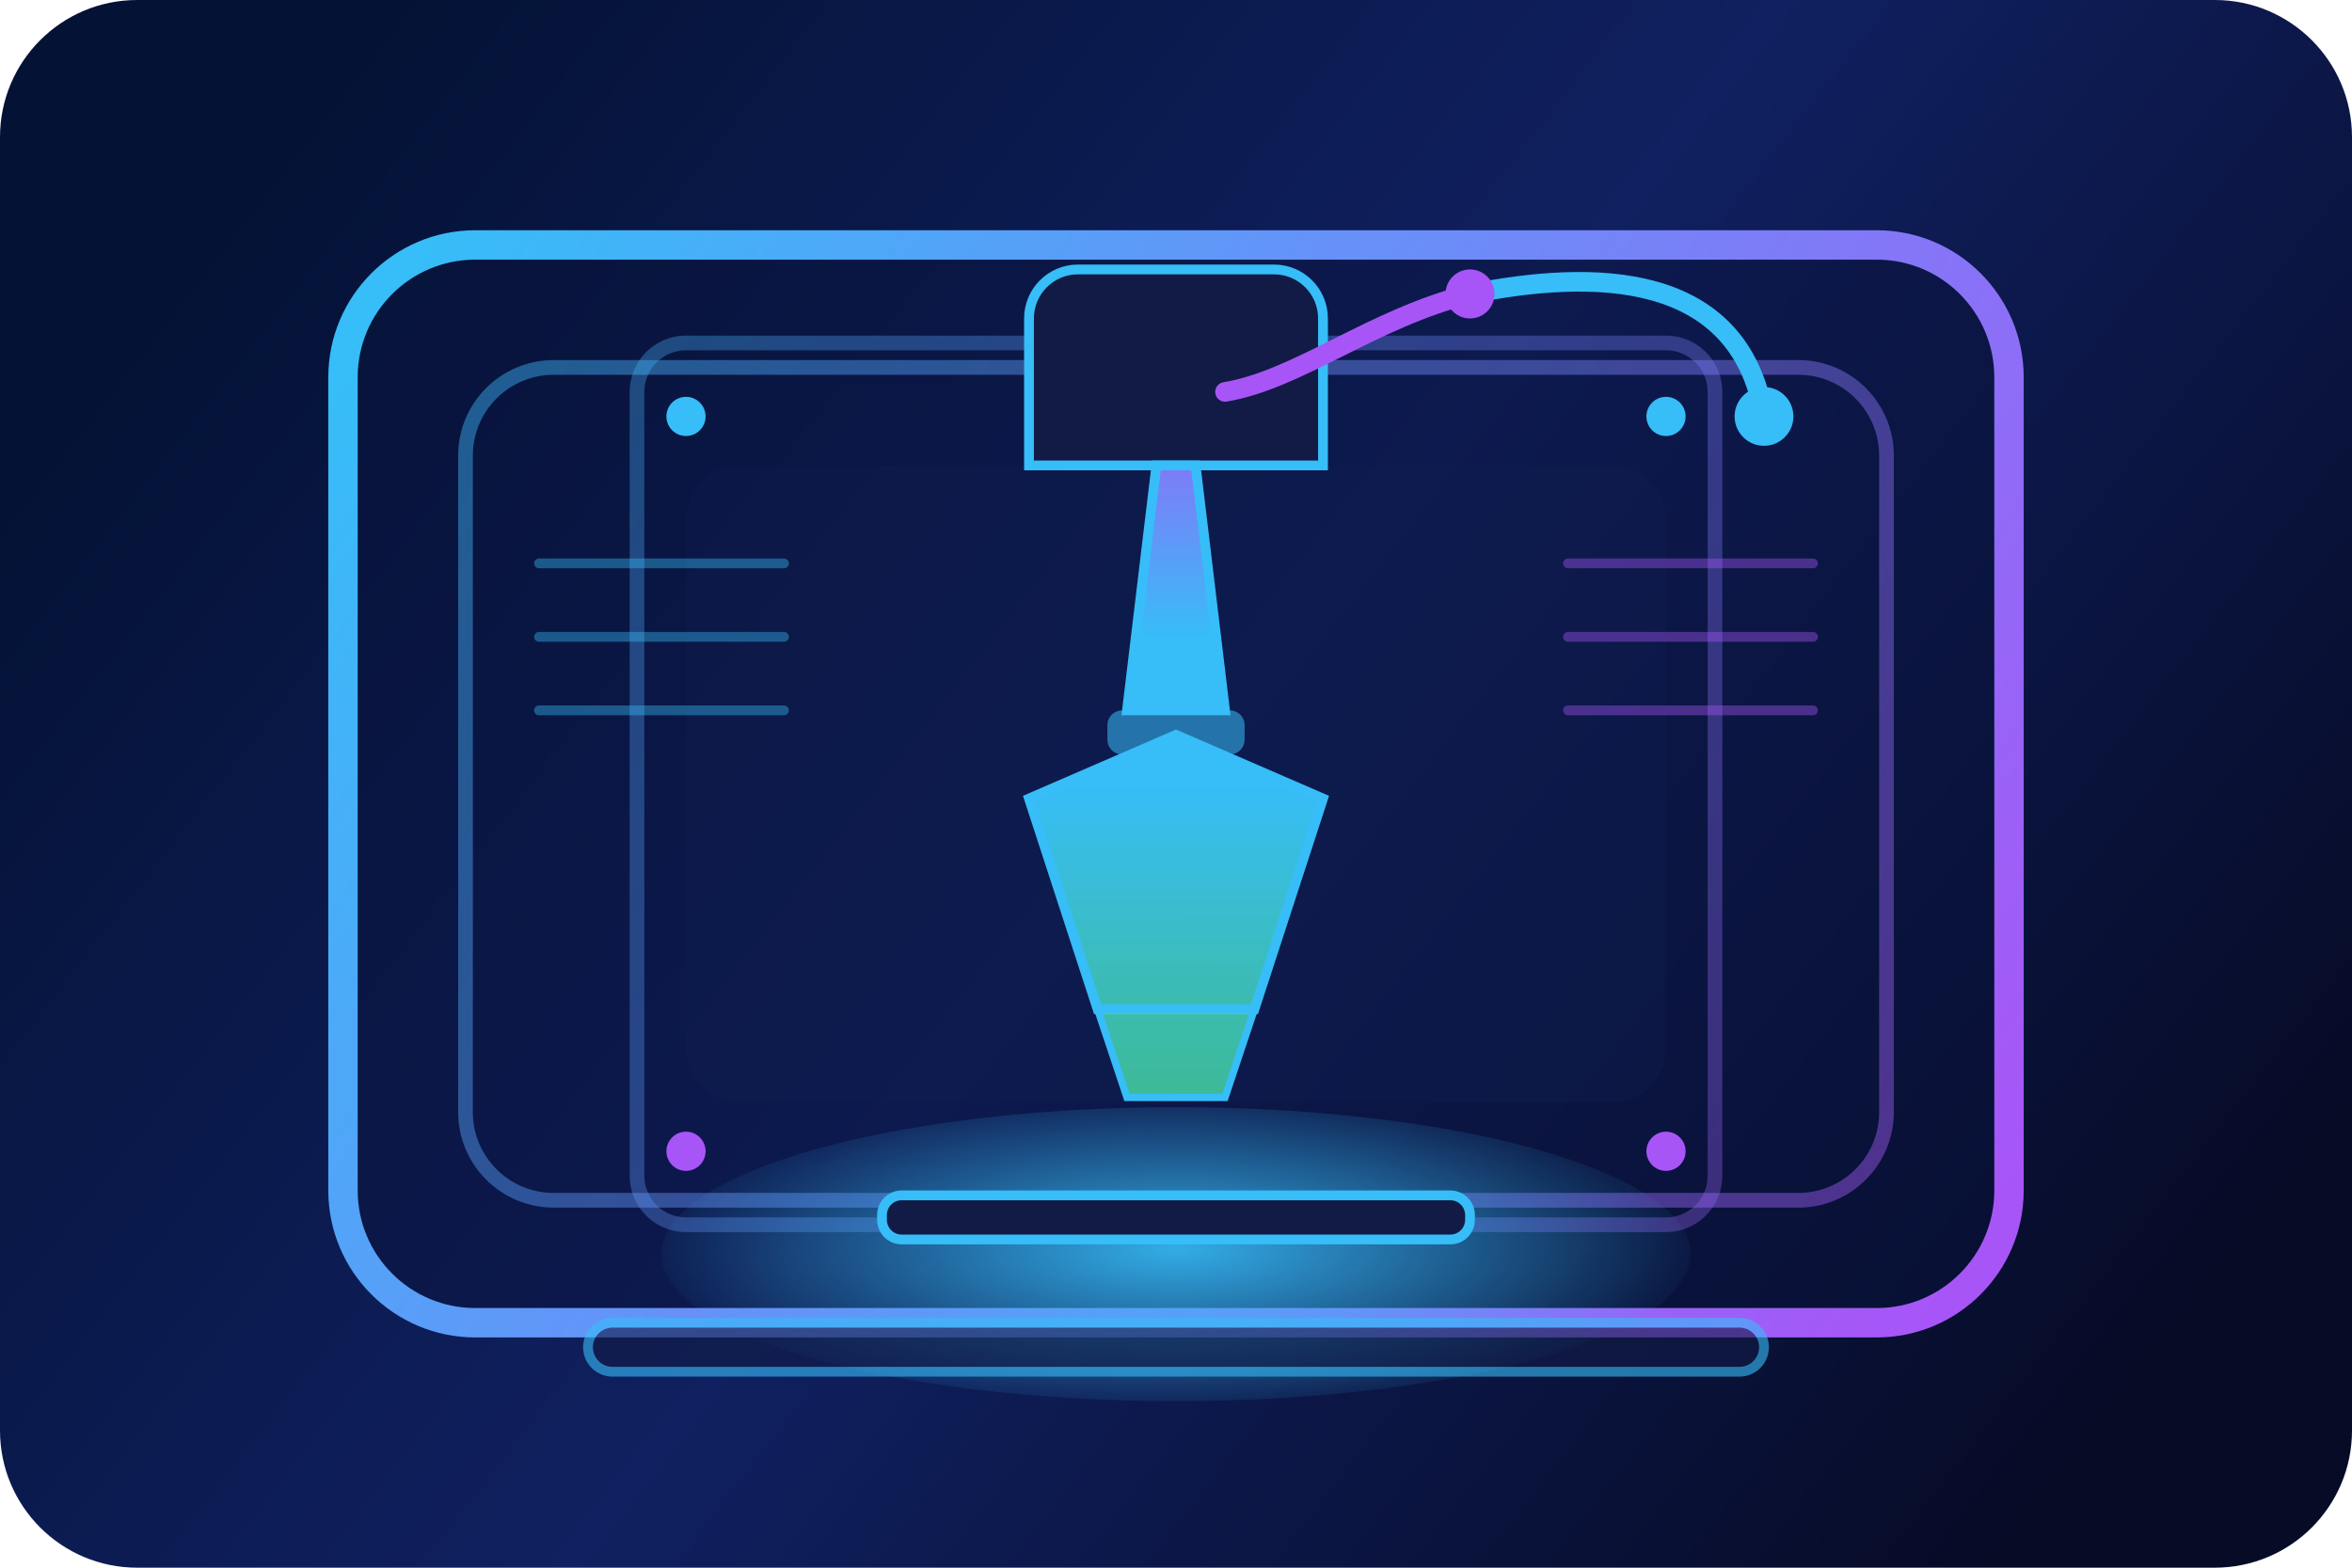
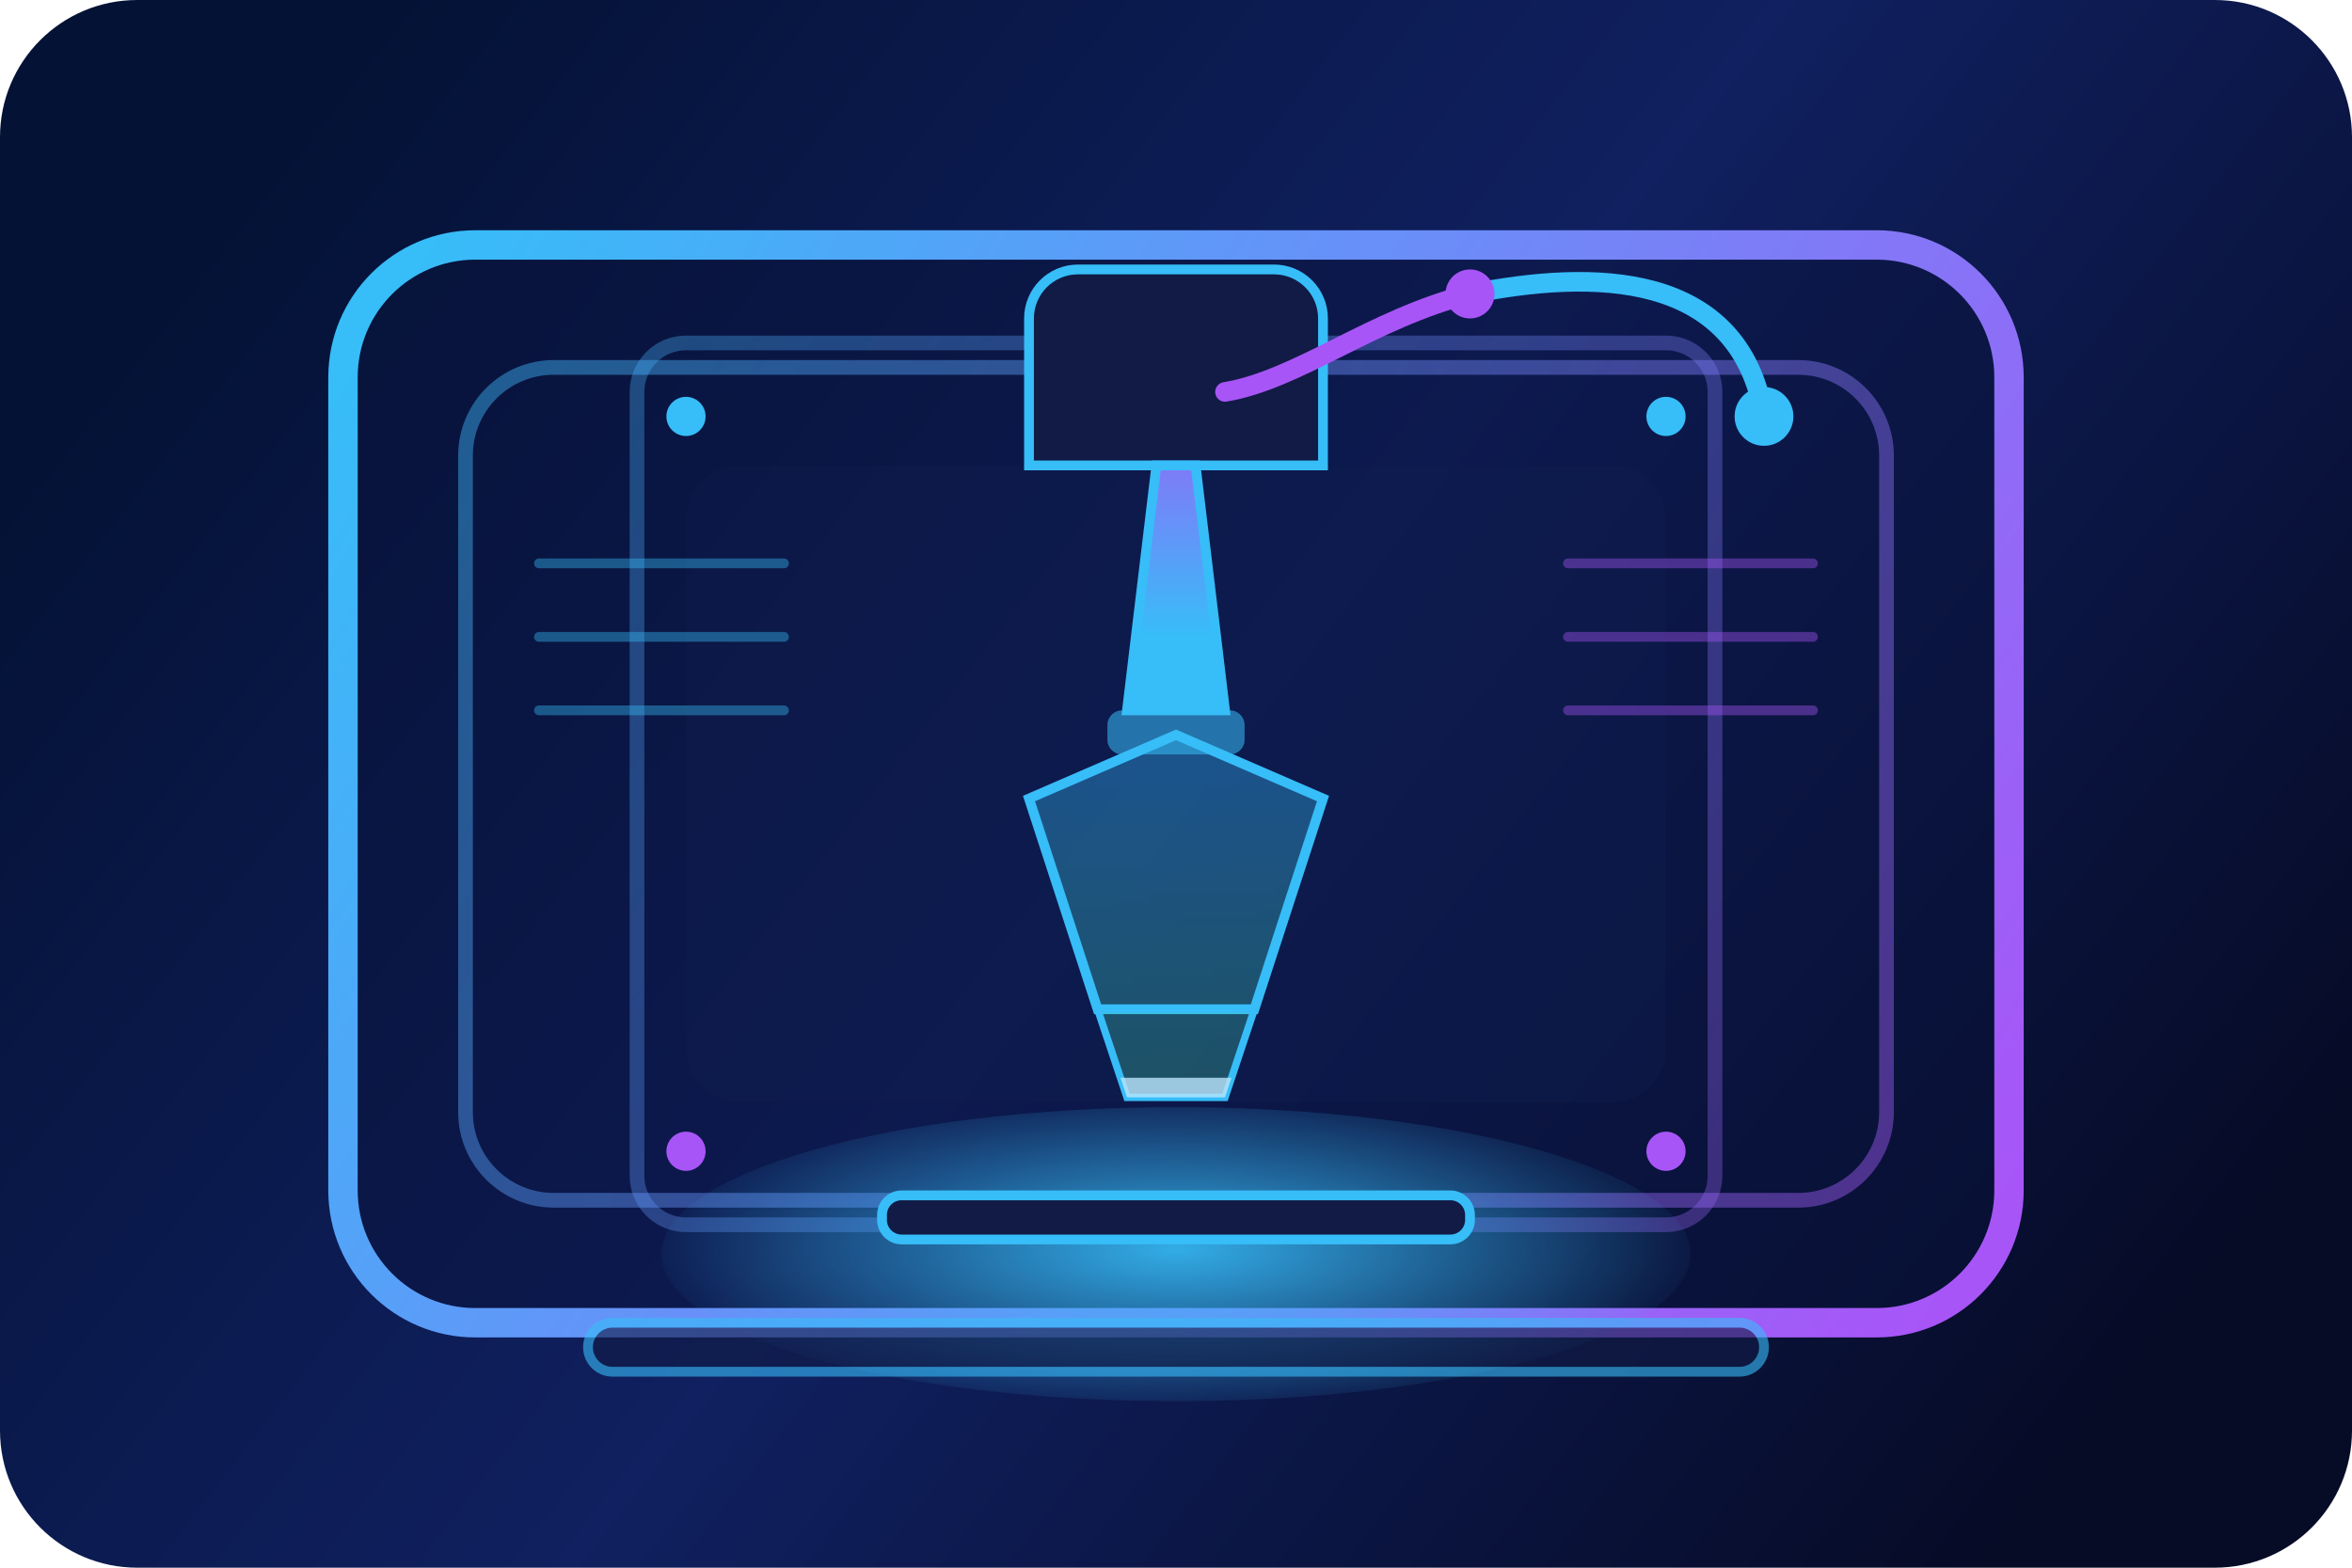
<svg xmlns="http://www.w3.org/2000/svg" width="960" height="640" viewBox="0 0 960 640" fill="none">
  <defs>
    <linearGradient id="bgGradient" x1="120" y1="40" x2="840" y2="600" gradientUnits="userSpaceOnUse">
      <stop offset="0" stop-color="#041235" />
      <stop offset="0.5" stop-color="#102060" />
      <stop offset="1" stop-color="#060B26" />
    </linearGradient>
    <linearGradient id="frameGradient" x1="160" y1="120" x2="800" y2="520" gradientUnits="userSpaceOnUse">
      <stop offset="0" stop-color="#37BDF8" />
      <stop offset="1" stop-color="#A855F7" />
    </linearGradient>
    <linearGradient id="nozzleGradient" x1="480" y1="150" x2="480" y2="260" gradientUnits="userSpaceOnUse">
      <stop offset="0" stop-color="#A855F7" />
      <stop offset="1" stop-color="#37BDF8" />
    </linearGradient>
    <linearGradient id="objectGradient" x1="480" y1="320" x2="480" y2="500" gradientUnits="userSpaceOnUse">
      <stop offset="0" stop-color="#37BDF8" />
      <stop offset="1" stop-color="#4ADE80" stop-opacity="0.8" />
    </linearGradient>
+     <linearGradient id="layerGradient" x1="480" y1="320" x2="480" y2="500" gradientUnits="userSpaceOnUse">
+       <stop offset="0" stop-color="#7DD3FC" />
+       <stop offset="1" stop-color="#4ADE80" />
+     </linearGradient>
    <radialGradient id="plateGlow" cx="0" cy="0" r="1" gradientUnits="userSpaceOnUse" gradientTransform="translate(480 510) scale(220 70)">
      <stop offset="0" stop-color="#37BDF8" stop-opacity="0.9" />
      <stop offset="1" stop-color="#37BDF8" stop-opacity="0" />
    </radialGradient>
+     <clipPath id="vaseClip" clipPathUnits="userSpaceOnUse">
+       <path d="M420 326L480 300L540 326L512 412L448 412L420 326Z" />
+       <path d="M448 412H512L500 448H460L448 412Z" />
+     </clipPath>
  </defs>
  <rect width="960" height="640" rx="56" fill="url(#bgGradient)" />
  <rect x="140" y="100" width="680" height="440" rx="54" stroke="url(#frameGradient)" stroke-width="12" fill="#0B123A" fill-opacity="0.45" />
  <rect x="190" y="150" width="580" height="340" rx="36" stroke="url(#frameGradient)" stroke-width="6" opacity="0.45" />
  <rect x="280" y="190" width="400" height="260" rx="22" fill="#0F1C4C" opacity="0.35" />
  <path d="M260 160C260 148.954 268.954 140 280 140H680C691.046 140 700 148.954 700 160V480C700 491.046 691.046 500 680 500H280C268.954 500 260 491.046 260 480V160Z" stroke="url(#frameGradient)" stroke-width="6" opacity="0.35" />
  <path d="M420 130C420 118.954 428.954 110 440 110H520C531.046 110 540 118.954 540 130V190H420V130Z" fill="#111B45" stroke="#37BDF8" stroke-width="4" />
-   <path d="M472 190H488L500 290H460L472 190Z" fill="url(#nozzleGradient)" stroke="#37BDF8" stroke-width="4" />
-   <rect x="452" y="290" width="56" height="18" rx="6" fill="#37BDF8" fill-opacity="0.55" />
+   <g id="printHead">
+     <path d="M472 190H488L500 290H460L472 190Z" fill="url(#nozzleGradient)" stroke="#37BDF8" stroke-width="4" />
+     <rect x="452" y="290" width="56" height="18" rx="6" fill="#37BDF8" fill-opacity="0.55" />
+     <animateTransform attributeName="transform" type="translate" values="0 0; 0 120; 0 0" keyTimes="0;0.65;1" dur="6s" repeatCount="indefinite" calcMode="spline" keySplines=".4 0 .2 1;.4 0 .2 1" />
+   </g>
  <path d="M500 160C530 155 560 130 600 120" stroke="#A855F7" stroke-width="8" stroke-linecap="round" />
  <path d="M600 120C650 110 710 110 720 170" stroke="#37BDF8" stroke-width="8" stroke-linecap="round" />
  <circle cx="600" cy="120" r="10" fill="#A855F7" />
  <circle cx="720" cy="170" r="12" fill="#37BDF8" />
-   <path d="M420 326L480 300L540 326L512 412L448 412L420 326Z" fill="url(#objectGradient)" stroke="#37BDF8" stroke-width="4" />
-   <path d="M448 412H512L500 448H460L448 412Z" fill="url(#objectGradient)" stroke="#37BDF8" stroke-width="3" />
+   <path d="M420 326L480 300L540 326L512 412L448 412L420 326Z" fill="url(#objectGradient)" fill-opacity="0.35" stroke="#37BDF8" stroke-width="4" />
+   <path d="M448 412H512L500 448H460L448 412Z" fill="url(#objectGradient)" fill-opacity="0.35" stroke="#37BDF8" stroke-width="3" />
+   <g clip-path="url(#vaseClip)">
+     <rect x="420" y="448" width="120" height="0" fill="url(#layerGradient)" opacity="0.95">
+       <animate attributeName="y" values="448;300;300;448" keyTimes="0;0.65;0.85;1" dur="6s" repeatCount="indefinite" calcMode="spline" keySplines=".4 0 .2 1;.4 0 .2 1;.4 0 .2 1" />
+       <animate attributeName="height" values="0;148;148;0" keyTimes="0;0.65;0.85;1" dur="6s" repeatCount="indefinite" calcMode="spline" keySplines=".4 0 .2 1;.4 0 .2 1;.4 0 .2 1" />
+     </rect>
+     <rect x="420" y="440" width="120" height="10" rx="5" fill="#BAE6FD" opacity="0.8">
+       <animate attributeName="y" values="440;310;440" keyTimes="0;0.65;1" dur="6s" repeatCount="indefinite" calcMode="spline" keySplines=".4 0 .2 1;.4 0 .2 1" />
+       <animate attributeName="opacity" values="0.2;0.9;0.2" keyTimes="0;0.65;1" dur="6s" repeatCount="indefinite" calcMode="spline" keySplines=".4 0 .2 1;.4 0 .2 1" />
+     </rect>
+   </g>
  <ellipse cx="480" cy="512" rx="210" ry="60" fill="url(#plateGlow)" />
  <rect x="360" y="488" width="240" height="18" rx="8" fill="#111B45" stroke="#37BDF8" stroke-width="4" />
  <rect x="240" y="540" width="480" height="20" rx="10" fill="#111B45" stroke="#37BDF8" stroke-width="4" opacity="0.6" />
  <circle cx="280" cy="170" r="8" fill="#37BDF8" />
  <circle cx="680" cy="170" r="8" fill="#37BDF8" />
  <circle cx="280" cy="470" r="8" fill="#A855F7" />
  <circle cx="680" cy="470" r="8" fill="#A855F7" />
  <g opacity="0.4">
    <path d="M220 230H320" stroke="#37BDF8" stroke-width="4" stroke-linecap="round" />
    <path d="M220 260H320" stroke="#37BDF8" stroke-width="4" stroke-linecap="round" />
    <path d="M220 290H320" stroke="#37BDF8" stroke-width="4" stroke-linecap="round" />
  </g>
  <g opacity="0.4">
    <path d="M640 230H740" stroke="#A855F7" stroke-width="4" stroke-linecap="round" />
    <path d="M640 260H740" stroke="#A855F7" stroke-width="4" stroke-linecap="round" />
    <path d="M640 290H740" stroke="#A855F7" stroke-width="4" stroke-linecap="round" />
  </g>
</svg>
